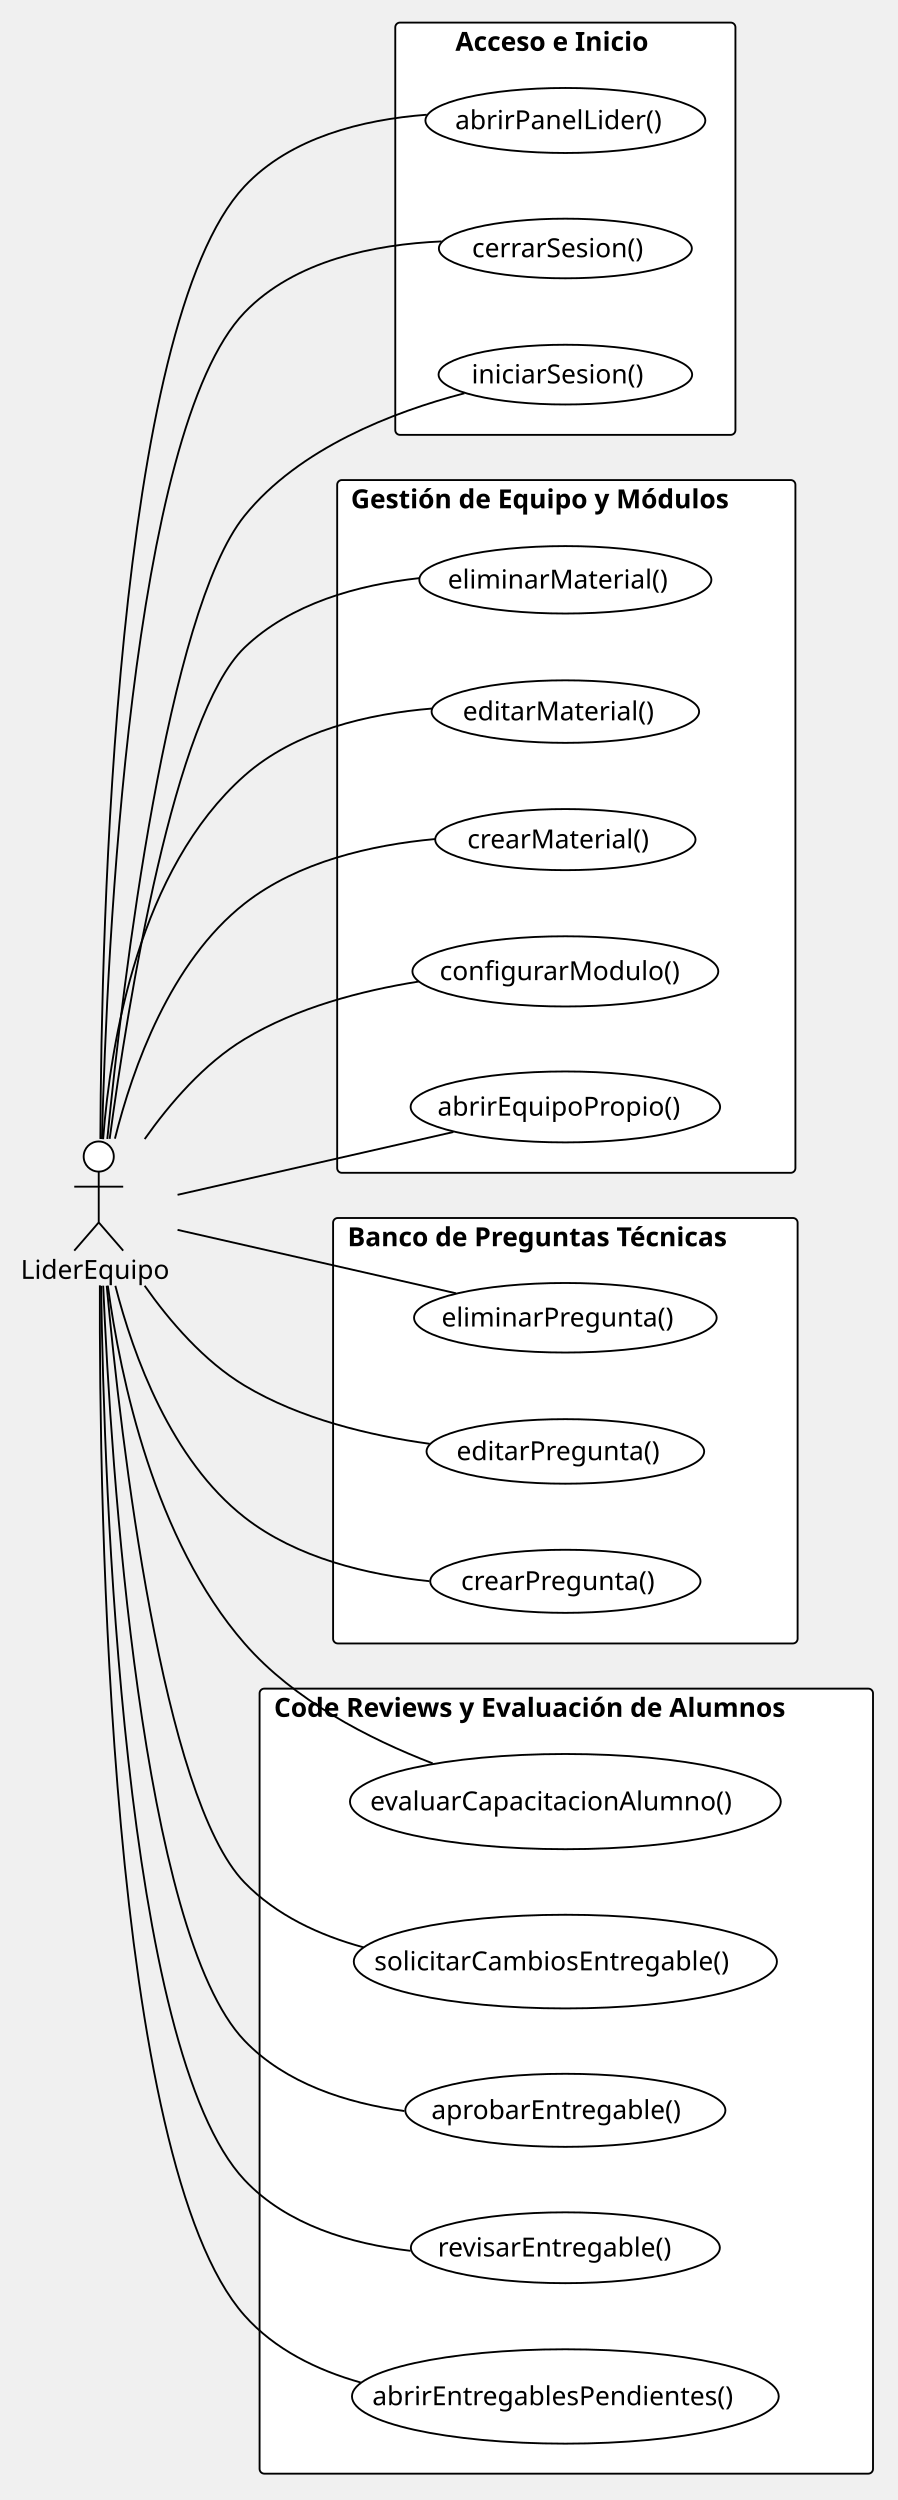
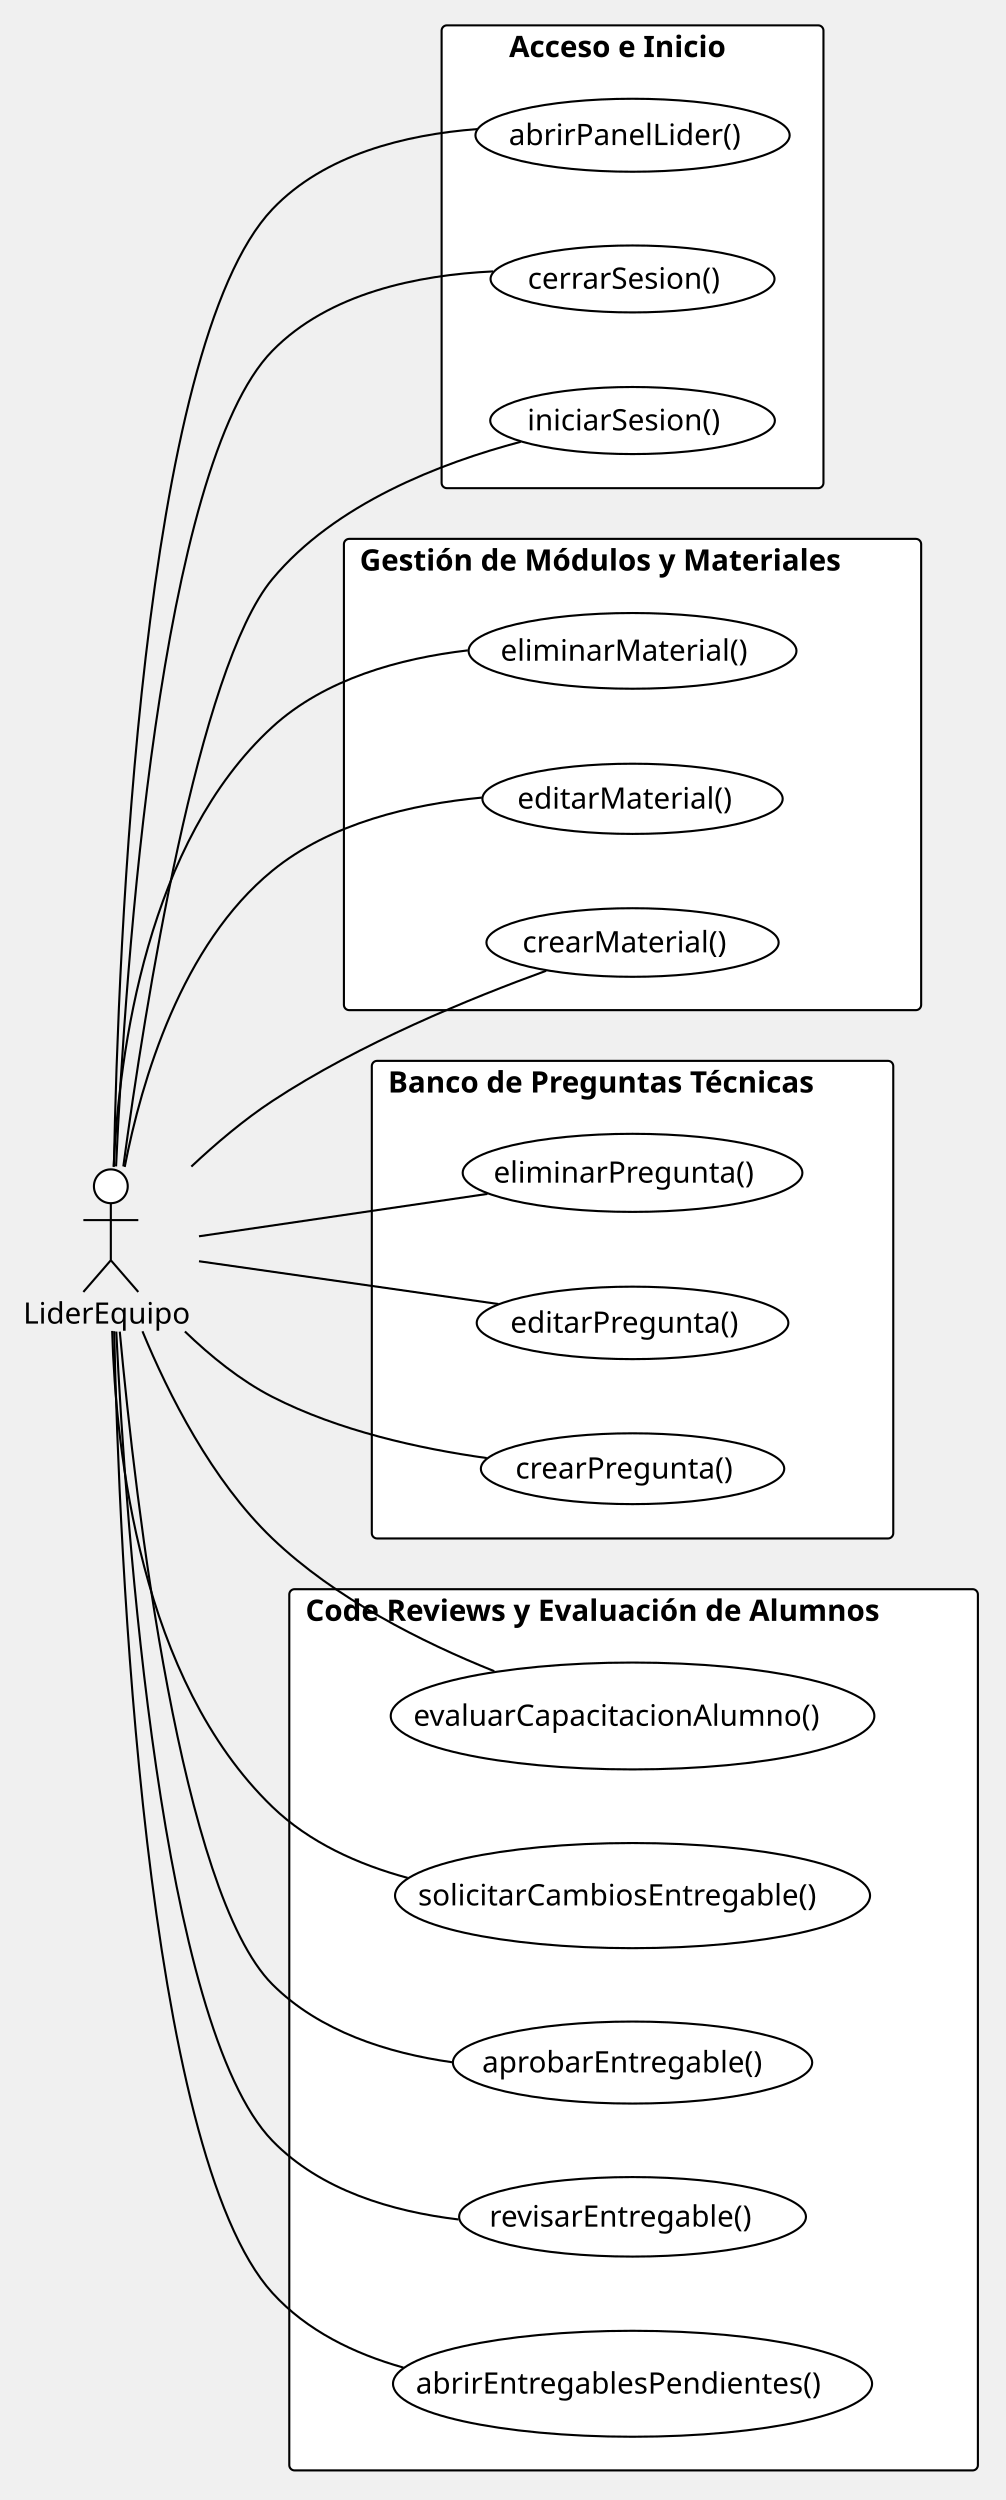
- <svg xmlns="http://www.w3.org/2000/svg" version="1.1" data-diagram-type="DESCRIPTION" style="width:477px;height:1328px;background:#FFFFFF;" width="477px" height="1328px" viewBox="0 0 477 1328" zoomAndPan="magnify" preserveAspectRatio="none" contentStyleType="text/css">
+ <svg xmlns="http://www.w3.org/2000/svg" version="1.1" data-diagram-type="DESCRIPTION" style="width:476px;height:1183px;background:#FFFFFF;" width="476px" height="1183px" viewBox="0 0 476 1183" zoomAndPan="magnify" preserveAspectRatio="none" contentStyleType="text/css">
  <defs />
  <g font-family="sans-serif" lengthAdjust="spacing">
    <g class="cluster" data-qualified-name="Acceso e Inicio" id="ent0002" data-source-line="7">
-       <rect x="209.97" y="12" width="180.69" height="219" fill="#FFF" style="stroke:#000;stroke-width:1;" rx="2.5" ry="2.5" />
-       <text x="241.909" y="26.995" fill="#000" font-size="14" textLength="116.813" font-weight="700" font-family="Verdana">Acceso e Inicio</text>
+       <rect x="208.97" y="12" width="180.69" height="219" fill="#FFF" style="stroke:#000;stroke-width:1;" rx="2.5" ry="2.5" />
+       <text x="240.909" y="26.995" fill="#000" font-size="14" textLength="116.813" font-weight="700" font-family="Verdana">Acceso e Inicio</text>
    </g>
-     <g class="cluster" data-qualified-name="Gesti.n de Equipo y M.dulos" id="ent0006" data-source-line="13">
-       <rect x="179.11" y="255" width="243.41" height="368" fill="#FFF" style="stroke:#000;stroke-width:1;" rx="2.5" ry="2.5" />
-       <text x="186.409" y="269.995" fill="#000" font-size="14" textLength="228.813" font-weight="700" font-family="Verdana">Gestión de Equipo y Módulos</text>
+     <g class="cluster" data-qualified-name="Gesti.n de M.dulos y Materiales" id="ent0006" data-source-line="13">
+       <rect x="162.74" y="255" width="273.15" height="223" fill="#FFF" style="stroke:#000;stroke-width:1;" rx="2.5" ry="2.5" />
+       <text x="170.232" y="269.995" fill="#000" font-size="14" textLength="258.166" font-weight="700" font-family="Verdana">Gestión de Módulos y Materiales</text>
    </g>
-     <g class="cluster" data-qualified-name="Banco de Preguntas T.cnicas" id="ent0012" data-source-line="21">
-       <rect x="176.94" y="647" width="246.75" height="226" fill="#FFF" style="stroke:#000;stroke-width:1;" rx="2.5" ry="2.5" />
-       <text x="184.607" y="661.995" fill="#000" font-size="14" textLength="231.417" font-weight="700" font-family="Verdana">Banco de Preguntas Técnicas</text>
+     <g class="cluster" data-qualified-name="Banco de Preguntas T.cnicas" id="ent0010" data-source-line="19">
+       <rect x="175.94" y="502" width="246.75" height="226" fill="#FFF" style="stroke:#000;stroke-width:1;" rx="2.5" ry="2.5" />
+       <text x="183.607" y="516.995" fill="#000" font-size="14" textLength="231.417" font-weight="700" font-family="Verdana">Banco de Preguntas Técnicas</text>
    </g>
-     <g class="cluster" data-qualified-name="Code Reviews y Evaluaci.n de Alumnos" id="ent0016" data-source-line="27">
-       <rect x="137.89" y="897" width="325.85" height="417" fill="#FFF" style="stroke:#000;stroke-width:1;" rx="2.5" ry="2.5" />
-       <text x="145.554" y="911.995" fill="#000" font-size="14" textLength="310.522" font-weight="700" font-family="Verdana">Code Reviews y Evaluación de Alumnos</text>
+     <g class="cluster" data-qualified-name="Code Reviews y Evaluaci.n de Alumnos" id="ent0014" data-source-line="25">
+       <rect x="136.89" y="752" width="325.85" height="417" fill="#FFF" style="stroke:#000;stroke-width:1;" rx="2.5" ry="2.5" />
+       <text x="144.554" y="766.995" fill="#000" font-size="14" textLength="310.522" font-weight="700" font-family="Verdana">Code Reviews y Evaluación de Alumnos</text>
    </g>
    <g class="entity" data-qualified-name="Acceso e Inicio.iniciarSesion" id="ent0003" data-source-line="8">
-       <ellipse cx="300.32" cy="199" rx="67.35" ry="15.87" fill="#FFF" style="stroke:#000;stroke-width:1;" />
-       <text x="250.51" y="203.649" fill="#000" font-size="14" textLength="99.62" font-family="Verdana">iniciarSesion()</text>
+       <ellipse cx="299.32" cy="199" rx="67.35" ry="15.87" fill="#FFF" style="stroke:#000;stroke-width:1;" />
+       <text x="249.51" y="203.649" fill="#000" font-size="14" textLength="99.62" font-family="Verdana">iniciarSesion()</text>
    </g>
    <g class="entity" data-qualified-name="Acceso e Inicio.cerrarSesion" id="ent0004" data-source-line="9">
-       <ellipse cx="300.319" cy="131.998" rx="67.189" ry="15.838" fill="#FFF" style="stroke:#000;stroke-width:1;" />
-       <text x="250.718" y="136.646" fill="#000" font-size="14" textLength="99.203" font-family="Verdana">cerrarSesion()</text>
+       <ellipse cx="299.319" cy="131.998" rx="67.189" ry="15.838" fill="#FFF" style="stroke:#000;stroke-width:1;" />
+       <text x="249.718" y="136.646" fill="#000" font-size="14" textLength="99.203" font-family="Verdana">cerrarSesion()</text>
    </g>
    <g class="entity" data-qualified-name="Acceso e Inicio.abrirPanelLider" id="ent0005" data-source-line="10">
-       <ellipse cx="300.324" cy="63.999" rx="74.344" ry="17.269" fill="#FFF" style="stroke:#000;stroke-width:1;" />
-       <text x="241.757" y="68.647" fill="#000" font-size="14" textLength="117.134" font-family="Verdana">abrirPanelLider()</text>
+       <ellipse cx="299.324" cy="63.999" rx="74.344" ry="17.269" fill="#FFF" style="stroke:#000;stroke-width:1;" />
+       <text x="240.757" y="68.647" fill="#000" font-size="14" textLength="117.134" font-family="Verdana">abrirPanelLider()</text>
    </g>
-     <g class="entity" data-qualified-name="Gesti.n de Equipo y M.dulos.abrirEquipoPropio" id="ent0007" data-source-line="14">
-       <ellipse cx="300.324" cy="588.001" rx="82.204" ry="18.841" fill="#FFF" style="stroke:#000;stroke-width:1;" />
-       <text x="232.402" y="592.649" fill="#000" font-size="14" textLength="135.844" font-family="Verdana">abrirEquipoPropio()</text>
+     <g class="entity" data-qualified-name="Gesti.n de M.dulos y Materiales.crearMaterial" id="ent0007" data-source-line="14">
+       <ellipse cx="299.319" cy="445.998" rx="69.139" ry="16.228" fill="#FFF" style="stroke:#000;stroke-width:1;" />
+       <text x="247.219" y="450.646" fill="#000" font-size="14" textLength="104.2" font-family="Verdana">crearMaterial()</text>
    </g>
-     <g class="entity" data-qualified-name="Gesti.n de Equipo y M.dulos.configurarModulo" id="ent0008" data-source-line="15">
-       <ellipse cx="300.319" cy="515.998" rx="81.239" ry="18.648" fill="#FFF" style="stroke:#000;stroke-width:1;" />
-       <text x="233.525" y="520.646" fill="#000" font-size="14" textLength="133.588" font-family="Verdana">configurarModulo()</text>
+     <g class="entity" data-qualified-name="Gesti.n de M.dulos y Materiales.editarMaterial" id="ent0008" data-source-line="15">
+       <ellipse cx="299.32" cy="378" rx="71.05" ry="16.61" fill="#FFF" style="stroke:#000;stroke-width:1;" />
+       <text x="244.814" y="382.649" fill="#000" font-size="14" textLength="109.013" font-family="Verdana">editarMaterial()</text>
    </g>
-     <g class="entity" data-qualified-name="Gesti.n de Equipo y M.dulos.crearMaterial" id="ent0009" data-source-line="16">
-       <ellipse cx="300.319" cy="445.998" rx="69.139" ry="16.228" fill="#FFF" style="stroke:#000;stroke-width:1;" />
-       <text x="248.219" y="450.646" fill="#000" font-size="14" textLength="104.2" font-family="Verdana">crearMaterial()</text>
+     <g class="entity" data-qualified-name="Gesti.n de M.dulos y Materiales.eliminarMaterial" id="ent0009" data-source-line="16">
+       <ellipse cx="299.316" cy="307.995" rx="77.576" ry="17.915" fill="#FFF" style="stroke:#000;stroke-width:1;" />
+       <text x="236.853" y="312.644" fill="#000" font-size="14" textLength="124.927" font-family="Verdana">eliminarMaterial()</text>
    </g>
-     <g class="entity" data-qualified-name="Gesti.n de Equipo y M.dulos.editarMaterial" id="ent0010" data-source-line="17">
-       <ellipse cx="300.32" cy="378" rx="71.05" ry="16.61" fill="#FFF" style="stroke:#000;stroke-width:1;" />
-       <text x="245.814" y="382.649" fill="#000" font-size="14" textLength="109.013" font-family="Verdana">editarMaterial()</text>
+     <g class="entity" data-qualified-name="Banco de Preguntas T.cnicas.crearPregunta" id="ent0011" data-source-line="20">
+       <ellipse cx="299.324" cy="694.997" rx="71.784" ry="16.757" fill="#FFF" style="stroke:#000;stroke-width:1;" />
+       <text x="243.905" y="699.645" fill="#000" font-size="14" textLength="110.838" font-family="Verdana">crearPregunta()</text>
    </g>
-     <g class="entity" data-qualified-name="Gesti.n de Equipo y M.dulos.eliminarMaterial" id="ent0011" data-source-line="18">
-       <ellipse cx="300.316" cy="307.995" rx="77.576" ry="17.915" fill="#FFF" style="stroke:#000;stroke-width:1;" />
-       <text x="237.853" y="312.644" fill="#000" font-size="14" textLength="124.927" font-family="Verdana">eliminarMaterial()</text>
+     <g class="entity" data-qualified-name="Banco de Preguntas T.cnicas.editarPregunta" id="ent0012" data-source-line="21">
+       <ellipse cx="299.317" cy="625.997" rx="73.737" ry="17.147" fill="#FFF" style="stroke:#000;stroke-width:1;" />
+       <text x="241.491" y="630.646" fill="#000" font-size="14" textLength="115.65" font-family="Verdana">editarPregunta()</text>
    </g>
-     <g class="entity" data-qualified-name="Banco de Preguntas T.cnicas.crearPregunta" id="ent0013" data-source-line="22">
-       <ellipse cx="300.324" cy="839.997" rx="71.784" ry="16.757" fill="#FFF" style="stroke:#000;stroke-width:1;" />
-       <text x="244.905" y="844.645" fill="#000" font-size="14" textLength="110.838" font-family="Verdana">crearPregunta()</text>
+     <g class="entity" data-qualified-name="Banco de Preguntas T.cnicas.eliminarPregunta" id="ent0013" data-source-line="22">
+       <ellipse cx="299.317" cy="554.995" rx="80.377" ry="18.475" fill="#FFF" style="stroke:#000;stroke-width:1;" />
+       <text x="233.535" y="559.644" fill="#000" font-size="14" textLength="131.564" font-family="Verdana">eliminarPregunta()</text>
    </g>
-     <g class="entity" data-qualified-name="Banco de Preguntas T.cnicas.editarPregunta" id="ent0014" data-source-line="23">
-       <ellipse cx="300.317" cy="770.997" rx="73.737" ry="17.147" fill="#FFF" style="stroke:#000;stroke-width:1;" />
-       <text x="242.491" y="775.646" fill="#000" font-size="14" textLength="115.65" font-family="Verdana">editarPregunta()</text>
+     <g class="entity" data-qualified-name="Code Reviews y Evaluaci.n de Alumnos.abrirEntregablesPendientes" id="ent0015" data-source-line="26">
+       <ellipse cx="299.319" cy="1128" rx="113.349" ry="25.07" fill="#FFF" style="stroke:#000;stroke-width:1;" />
+       <text x="196.767" y="1132.648" fill="#000" font-size="14" textLength="205.105" font-family="Verdana">abrirEntregablesPendientes()</text>
    </g>
-     <g class="entity" data-qualified-name="Banco de Preguntas T.cnicas.eliminarPregunta" id="ent0015" data-source-line="24">
-       <ellipse cx="300.317" cy="699.995" rx="80.377" ry="18.475" fill="#FFF" style="stroke:#000;stroke-width:1;" />
-       <text x="234.535" y="704.644" fill="#000" font-size="14" textLength="131.564" font-family="Verdana">eliminarPregunta()</text>
+     <g class="entity" data-qualified-name="Code Reviews y Evaluaci.n de Alumnos.revisarEntregable" id="ent0016" data-source-line="27">
+       <ellipse cx="299.319" cy="1049.004" rx="82.069" ry="18.814" fill="#FFF" style="stroke:#000;stroke-width:1;" />
+       <text x="231.555" y="1053.652" fill="#000" font-size="14" textLength="135.529" font-family="Verdana">revisarEntregable()</text>
    </g>
-     <g class="entity" data-qualified-name="Code Reviews y Evaluaci.n de Alumnos.abrirEntregablesPendientes" id="ent0017" data-source-line="28">
-       <ellipse cx="300.319" cy="1273" rx="113.349" ry="25.07" fill="#FFF" style="stroke:#000;stroke-width:1;" />
-       <text x="197.767" y="1277.648" fill="#000" font-size="14" textLength="205.105" font-family="Verdana">abrirEntregablesPendientes()</text>
+     <g class="entity" data-qualified-name="Code Reviews y Evaluaci.n de Alumnos.aprobarEntregable" id="ent0017" data-source-line="28">
+       <ellipse cx="299.318" cy="976.004" rx="85.018" ry="19.404" fill="#FFF" style="stroke:#000;stroke-width:1;" />
+       <text x="228.135" y="980.652" fill="#000" font-size="14" textLength="142.365" font-family="Verdana">aprobarEntregable()</text>
    </g>
-     <g class="entity" data-qualified-name="Code Reviews y Evaluaci.n de Alumnos.revisarEntregable" id="ent0018" data-source-line="29">
-       <ellipse cx="300.319" cy="1194.004" rx="82.069" ry="18.814" fill="#FFF" style="stroke:#000;stroke-width:1;" />
-       <text x="232.555" y="1198.652" fill="#000" font-size="14" textLength="135.529" font-family="Verdana">revisarEntregable()</text>
+     <g class="entity" data-qualified-name="Code Reviews y Evaluaci.n de Alumnos.solicitarCambiosEntregable" id="ent0018" data-source-line="29">
+       <ellipse cx="299.318" cy="896.998" rx="112.388" ry="24.878" fill="#FFF" style="stroke:#000;stroke-width:1;" />
+       <text x="197.801" y="901.646" fill="#000" font-size="14" textLength="203.034" font-family="Verdana">solicitarCambiosEntregable()</text>
    </g>
-     <g class="entity" data-qualified-name="Code Reviews y Evaluaci.n de Alumnos.aprobarEntregable" id="ent0019" data-source-line="30">
-       <ellipse cx="300.318" cy="1121.004" rx="85.018" ry="19.404" fill="#FFF" style="stroke:#000;stroke-width:1;" />
-       <text x="229.135" y="1125.652" fill="#000" font-size="14" textLength="142.365" font-family="Verdana">aprobarEntregable()</text>
-     </g>
-     <g class="entity" data-qualified-name="Code Reviews y Evaluaci.n de Alumnos.solicitarCambiosEntregable" id="ent0020" data-source-line="31">
-       <ellipse cx="300.318" cy="1041.998" rx="112.388" ry="24.878" fill="#FFF" style="stroke:#000;stroke-width:1;" />
-       <text x="198.801" y="1046.646" fill="#000" font-size="14" textLength="203.034" font-family="Verdana">solicitarCambiosEntregable()</text>
-     </g>
-     <g class="entity" data-qualified-name="Code Reviews y Evaluaci.n de Alumnos.evaluarCapacitacionAlumno" id="ent0021" data-source-line="32">
-       <ellipse cx="300.324" cy="957.005" rx="114.424" ry="25.285" fill="#FFF" style="stroke:#000;stroke-width:1;" />
-       <text x="196.616" y="961.653" fill="#000" font-size="14" textLength="207.416" font-family="Verdana">evaluarCapacitacionAlumno()</text>
+     <g class="entity" data-qualified-name="Code Reviews y Evaluaci.n de Alumnos.evaluarCapacitacionAlumno" id="ent0019" data-source-line="30">
+       <ellipse cx="299.324" cy="812.005" rx="114.424" ry="25.285" fill="#FFF" style="stroke:#000;stroke-width:1;" />
+       <text x="195.616" y="816.653" fill="#000" font-size="14" textLength="207.416" font-family="Verdana">evaluarCapacitacionAlumno()</text>
    </g>
    <g class="entity" data-qualified-name="LiderEquipo" id="ent0001" data-source-line="5">
-       <ellipse cx="52.446" cy="614.35" rx="8" ry="8" fill="#FFF" style="stroke:#000;stroke-width:1;" />
-       <path d="M52.446,622.35 L52.446,649.35 M39.446,630.35 L65.446,630.35 M52.446,649.35 L39.446,664.35 M52.446,649.35 L65.446,664.35" style="stroke:#000;stroke-width:1;" fill="none" />
-       <text x="11" y="679.345" fill="#000" font-size="14" textLength="82.893" font-family="Verdana">LiderEquipo</text>
+       <ellipse cx="52.446" cy="561.35" rx="8" ry="8" fill="#FFF" style="stroke:#000;stroke-width:1;" />
+       <path d="M52.446,569.35 L52.446,596.35 M39.446,577.35 L65.446,577.35 M52.446,596.35 L39.446,611.35 M52.446,596.35 L65.446,611.35" style="stroke:#000;stroke-width:1;" fill="none" />
+       <text x="11" y="626.345" fill="#000" font-size="14" textLength="82.893" font-family="Verdana">LiderEquipo</text>
    </g>
-     <g class="link" data-entity-1="ent0001" data-entity-2="ent0003" id="lnk22" data-source-line="38" data-link-type="association">
-       <path d="M57,605.01 C65.39,520.69 88.86,324.86 129.89,274 C158.88,238.08 208.6,218.86 246.71,208.91" style="stroke:#000;stroke-width:1;" fill="none" id="LiderEquipo-iniciarSesion" />
+     <g class="link" data-entity-1="ent0001" data-entity-2="ent0003" id="lnk20" data-source-line="33" data-link-type="association">
+       <path d="M58.36,551.94 C68.5,476.89 93.75,316.24 128.89,274 C158.51,238.39 208.42,219.11 246.41,209.06" style="stroke:#000;stroke-width:1;" fill="none" id="LiderEquipo-iniciarSesion" />
    </g>
-     <g class="link" data-entity-1="ent0001" data-entity-2="ent0004" id="lnk23" data-source-line="39" data-link-type="association">
-       <path d="M54.15,605.06 C56.83,502.53 69.61,228.71 129.89,166 C156.5,138.32 198.86,129.82 234.56,128.24" style="stroke:#000;stroke-width:1;" fill="none" id="LiderEquipo-cerrarSesion" />
+     <g class="link" data-entity-1="ent0001" data-entity-2="ent0004" id="lnk21" data-source-line="34" data-link-type="association">
+       <path d="M54.92,551.94 C59.31,457.5 75.52,220.58 128.89,166 C155.64,138.65 197.77,130.11 233.32,128.43" style="stroke:#000;stroke-width:1;" fill="none" id="LiderEquipo-cerrarSesion" />
    </g>
-     <g class="link" data-entity-1="ent0001" data-entity-2="ent0005" id="lnk24" data-source-line="40" data-link-type="association">
-       <path d="M53.32,605.02 C53.77,492.8 61.19,172.27 129.89,99 C154.34,72.93 192.67,63.53 226.69,60.94" style="stroke:#000;stroke-width:1;" fill="none" id="LiderEquipo-abrirPanelLider" />
+     <g class="link" data-entity-1="ent0001" data-entity-2="ent0005" id="lnk22" data-source-line="35" data-link-type="association">
+       <path d="M53.89,552.09 C55.9,447.55 67.08,164.09 128.89,99 C153.51,73.08 191.85,63.7 225.83,61.08" style="stroke:#000;stroke-width:1;" fill="none" id="LiderEquipo-abrirPanelLider" />
    </g>
-     <g class="link" data-entity-1="ent0001" data-entity-2="ent0007" id="lnk25" data-source-line="42" data-link-type="association">
-       <path d="M94.32,634.69 C134.33,625.58 195.68,611.6 240.85,601.32" style="stroke:#000;stroke-width:1;" fill="none" id="LiderEquipo-abrirEquipoPropio" />
+     <g class="link" data-entity-1="ent0001" data-entity-2="ent0007" id="lnk23" data-source-line="37" data-link-type="association">
+       <path d="M90.53,552.03 C102.15,541.12 115.46,529.84 128.89,521 C170.13,493.84 222.83,472.29 258.42,459.38" style="stroke:#000;stroke-width:1;" fill="none" id="LiderEquipo-crearMaterial" />
    </g>
-     <g class="link" data-entity-1="ent0001" data-entity-2="ent0008" id="lnk26" data-source-line="43" data-link-type="association">
-       <path d="M76.86,605.07 C90.13,586.26 108.38,564.99 129.89,552 C157.56,535.29 191.87,526.26 222.36,521.41" style="stroke:#000;stroke-width:1;" fill="none" id="LiderEquipo-configurarModulo" />
+     <g class="link" data-entity-1="ent0001" data-entity-2="ent0008" id="lnk24" data-source-line="38" data-link-type="association">
+       <path d="M59.01,552.2 C67.03,511 85.93,447.1 128.89,412 C156.42,389.51 194.77,380.55 228.02,377.42" style="stroke:#000;stroke-width:1;" fill="none" id="LiderEquipo-editarMaterial" />
    </g>
-     <g class="link" data-entity-1="ent0001" data-entity-2="ent0009" id="lnk27" data-source-line="44" data-link-type="association">
-       <path d="M61.05,604.86 C70.52,567.01 90.51,510.97 129.89,480 C158.31,457.66 197.51,448.81 231.05,445.71" style="stroke:#000;stroke-width:1;" fill="none" id="LiderEquipo-crearMaterial" />
+     <g class="link" data-entity-1="ent0001" data-entity-2="ent0009" id="lnk25" data-source-line="39" data-link-type="association">
+       <path d="M53.76,552.12 C56.41,497.38 69.72,398.23 128.89,344 C153.72,321.24 189.25,311.51 221.37,307.76" style="stroke:#000;stroke-width:1;" fill="none" id="LiderEquipo-eliminarMaterial" />
    </g>
-     <g class="link" data-entity-1="ent0001" data-entity-2="ent0010" id="lnk28" data-source-line="45" data-link-type="association">
-       <path d="M54.78,605.14 C58.77,553.12 73.88,461.65 129.89,412 C156.83,388.12 195.74,379.16 229.48,376.37" style="stroke:#000;stroke-width:1;" fill="none" id="LiderEquipo-editarMaterial" />
+     <g class="link" data-entity-1="ent0001" data-entity-2="ent0011" id="lnk26" data-source-line="41" data-link-type="association">
+       <path d="M87.5,630.06 C99.5,641.63 113.78,653.27 128.89,661 C160.14,676.99 198.21,685.47 230.35,689.96" style="stroke:#000;stroke-width:1;" fill="none" id="LiderEquipo-crearPregunta" />
    </g>
-     <g class="link" data-entity-1="ent0001" data-entity-2="ent0011" id="lnk29" data-source-line="46" data-link-type="association">
-       <path d="M58.26,604.96 C68.03,532.2 92.49,379.93 129.89,344 C154.4,320.46 190.28,310.69 222.72,307.11" style="stroke:#000;stroke-width:1;" fill="none" id="LiderEquipo-eliminarMaterial" />
+     <g class="link" data-entity-1="ent0001" data-entity-2="ent0012" id="lnk27" data-source-line="42" data-link-type="association">
+       <path d="M94.16,596.82 C132.78,602.34 191.37,610.71 235.89,617.08" style="stroke:#000;stroke-width:1;" fill="none" id="LiderEquipo-editarPregunta" />
    </g>
-     <g class="link" data-entity-1="ent0001" data-entity-2="ent0013" id="lnk30" data-source-line="48" data-link-type="association">
-       <path d="M61.28,683.02 C70.89,720.42 90.95,775.53 129.89,806 C157.54,827.63 195.3,836.59 228.16,839.94" style="stroke:#000;stroke-width:1;" fill="none" id="LiderEquipo-crearPregunta" />
+     <g class="link" data-entity-1="ent0001" data-entity-2="ent0013" id="lnk28" data-source-line="43" data-link-type="association">
+       <path d="M94.16,585.01 C131.28,579.56 186.86,571.39 230.66,564.95" style="stroke:#000;stroke-width:1;" fill="none" id="LiderEquipo-eliminarPregunta" />
    </g>
-     <g class="link" data-entity-1="ent0001" data-entity-2="ent0014" id="lnk31" data-source-line="49" data-link-type="association">
-       <path d="M76.83,682.98 C90.09,701.81 108.35,723.07 129.89,736 C159.38,753.7 196.38,762.57 228.28,766.96" style="stroke:#000;stroke-width:1;" fill="none" id="LiderEquipo-editarPregunta" />
+     <g class="link" data-entity-1="ent0001" data-entity-2="ent0015" id="lnk29" data-source-line="45" data-link-type="association">
+       <path d="M54.02,629.92 C56.38,734.51 68.33,1018.26 128.89,1085 C145.1,1102.87 167.59,1113.78 190.88,1120.34" style="stroke:#000;stroke-width:1;" fill="none" id="LiderEquipo-abrirEntregablesPendientes" />
    </g>
-     <g class="link" data-entity-1="ent0001" data-entity-2="ent0015" id="lnk32" data-source-line="50" data-link-type="association">
-       <path d="M94.32,653.31 C134.74,662.52 196.94,676.68 242.23,687" style="stroke:#000;stroke-width:1;" fill="none" id="LiderEquipo-eliminarPregunta" />
+     <g class="link" data-entity-1="ent0001" data-entity-2="ent0016" id="lnk30" data-source-line="46" data-link-type="association">
+       <path d="M55.02,630.1 C59.61,724.02 76.22,958.59 128.89,1013 C151.59,1036.44 185.48,1046.48 217,1050.26" style="stroke:#000;stroke-width:1;" fill="none" id="LiderEquipo-revisarEntregable" />
    </g>
-     <g class="link" data-entity-1="ent0001" data-entity-2="ent0017" id="lnk33" data-source-line="52" data-link-type="association">
-       <path d="M53.05,682.77 C52.65,800.17 57.69,1148.67 129.89,1230 C145.91,1248.04 168.32,1259.03 191.6,1265.59" style="stroke:#000;stroke-width:1;" fill="none" id="LiderEquipo-abrirEntregablesPendientes" />
+     <g class="link" data-entity-1="ent0001" data-entity-2="ent0017" id="lnk31" data-source-line="47" data-link-type="association">
+       <path d="M56.68,630.13 C64.22,711.67 85.7,895.75 128.89,939 C151.12,961.26 183.44,971.52 213.89,975.85" style="stroke:#000;stroke-width:1;" fill="none" id="LiderEquipo-aprobarEntregable" />
    </g>
-     <g class="link" data-entity-1="ent0001" data-entity-2="ent0018" id="lnk34" data-source-line="53" data-link-type="association">
-       <path d="M53.71,683.05 C55.25,790.9 65.39,1089.39 129.89,1158 C152.34,1181.88 186.39,1191.95 218.09,1195.64" style="stroke:#000;stroke-width:1;" fill="none" id="LiderEquipo-revisarEntregable" />
+     <g class="link" data-entity-1="ent0001" data-entity-2="ent0018" id="lnk32" data-source-line="48" data-link-type="association">
+       <path d="M53.08,629.8 C54.74,687.33 66.64,794.91 128.89,855 C146.34,871.84 169.42,882.25 192.92,888.62" style="stroke:#000;stroke-width:1;" fill="none" id="LiderEquipo-solicitarCambiosEntregable" />
    </g>
-     <g class="link" data-entity-1="ent0001" data-entity-2="ent0019" id="lnk35" data-source-line="54" data-link-type="association">
-       <path d="M54.81,682.95 C59.01,779.59 74.99,1026.68 129.89,1084 C151.76,1106.83 184.19,1117.16 214.84,1121.39" style="stroke:#000;stroke-width:1;" fill="none" id="LiderEquipo-aprobarEntregable" />
-     </g>
-     <g class="link" data-entity-1="ent0001" data-entity-2="ent0020" id="lnk36" data-source-line="55" data-link-type="association">
-       <path d="M56.68,682.99 C64.32,765.72 86.23,954.94 129.89,1000 C146.76,1017.41 169.64,1028.04 193.11,1034.43" style="stroke:#000;stroke-width:1;" fill="none" id="LiderEquipo-solicitarCambiosEntregable" />
-     </g>
-     <g class="link" data-entity-1="ent0001" data-entity-2="ent0021" id="lnk37" data-source-line="56" data-link-type="association">
-       <path d="M57.27,682.93 C64,732.46 82.14,818.15 129.89,873 C156.09,903.08 195.58,923.53 229.85,936.72" style="stroke:#000;stroke-width:1;" fill="none" id="LiderEquipo-evaluarCapacitacionAlumno" />
+     <g class="link" data-entity-1="ent0001" data-entity-2="ent0019" id="lnk33" data-source-line="49" data-link-type="association">
+       <path d="M67.41,629.96 C79.75,659.87 100.26,700.58 128.89,728 C158.53,756.39 199.62,777.08 233.91,790.82" style="stroke:#000;stroke-width:1;" fill="none" id="LiderEquipo-evaluarCapacitacionAlumno" />
    </g>
  </g>
</svg>
